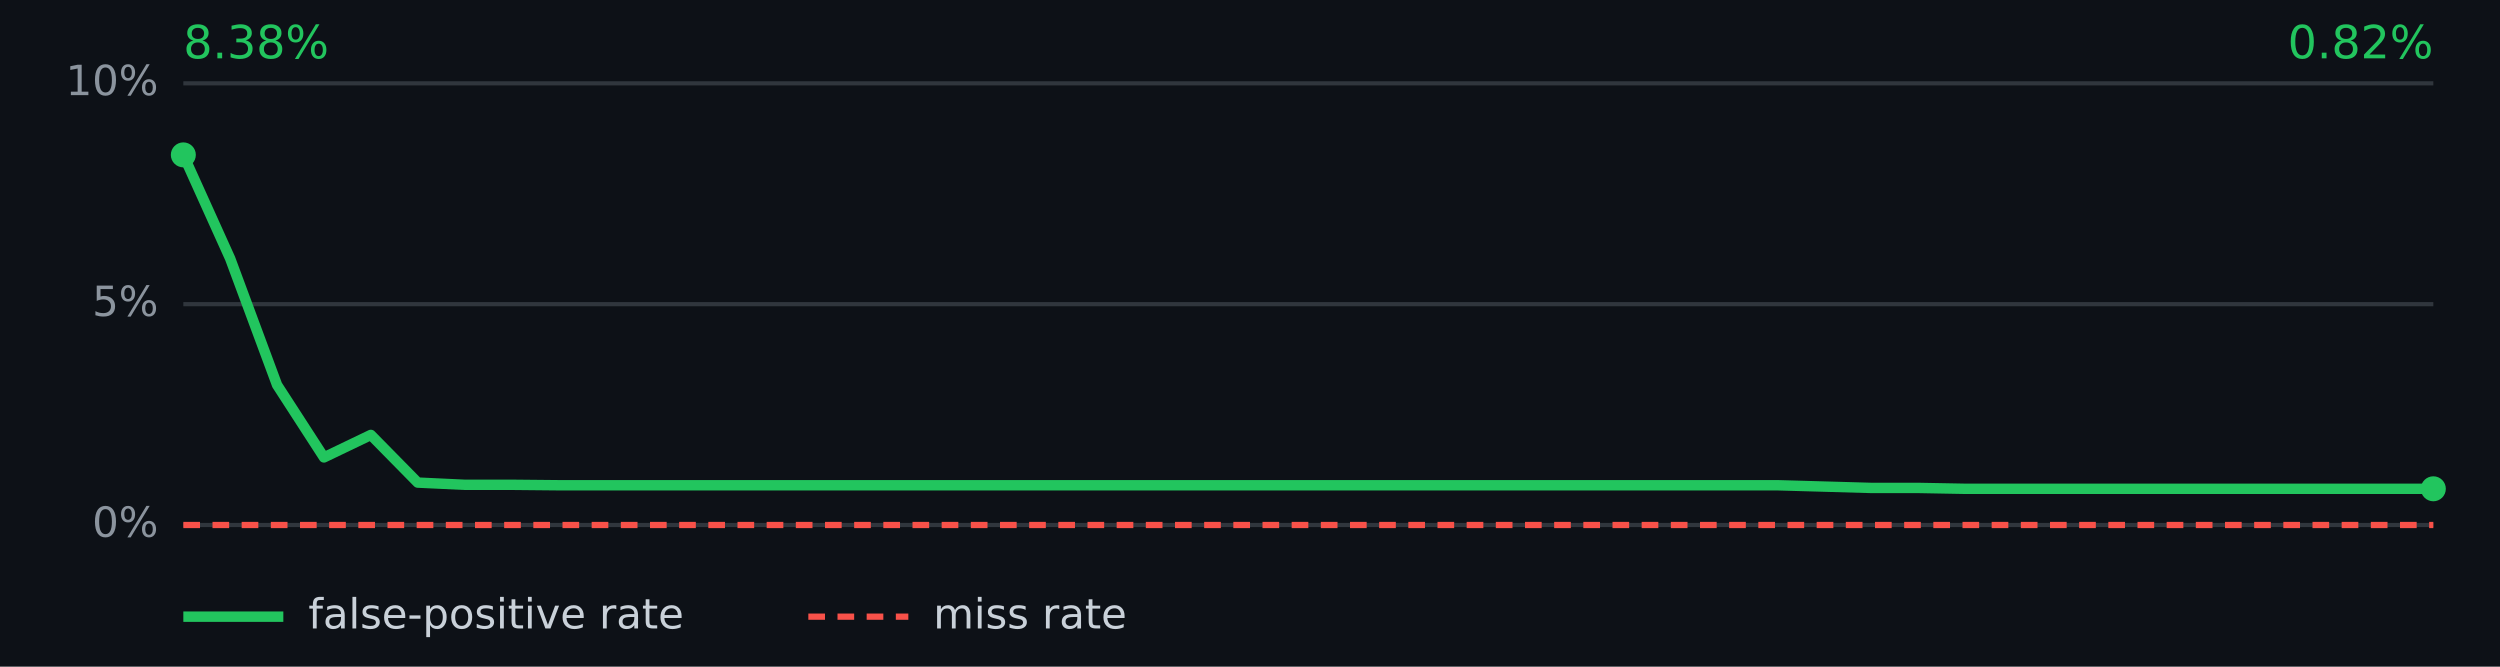
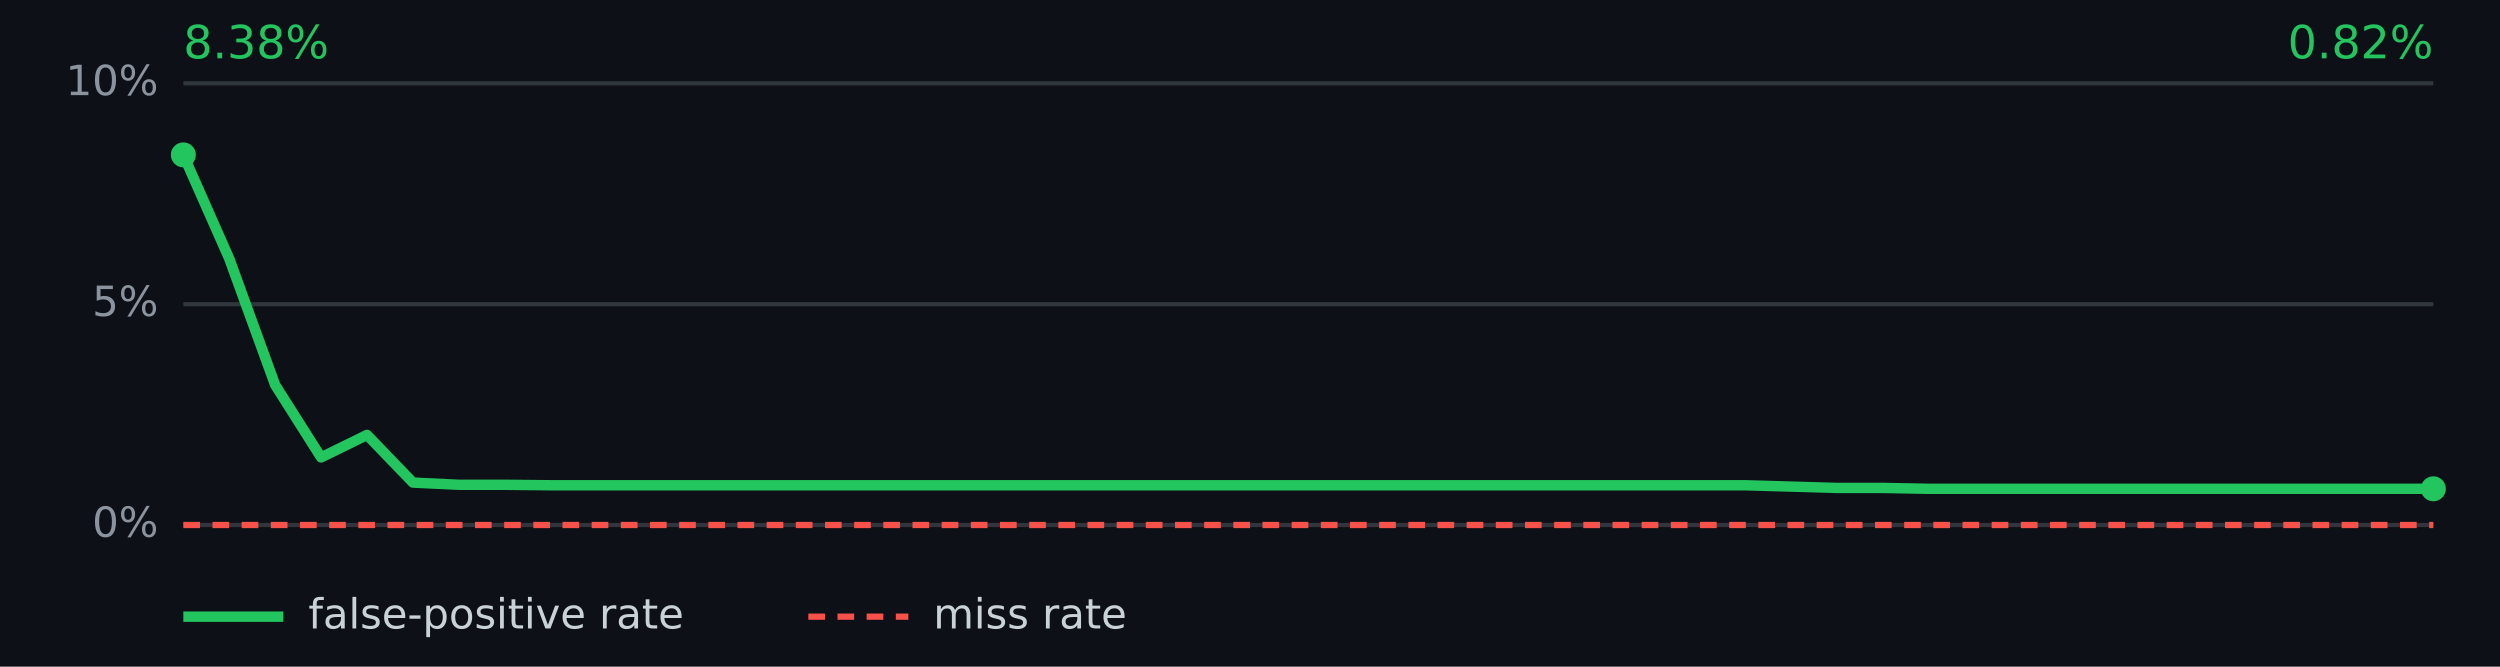
<svg xmlns="http://www.w3.org/2000/svg" width="600" height="160" role="img" aria-label="false-positive rate trend: 8.38% to 0.82%">
  <rect width="100%" height="160" fill="#0d1117" />
  <line x1="44" y1="20.00" x2="584" y2="20.00" stroke="#30363d" stroke-width="1" />
  <text x="38" y="20.00" font-family="Verdana,Geneva,DejaVu Sans,sans-serif" font-size="10" fill="#8b949e" text-anchor="end" dominant-baseline="middle">10%</text>
  <line x1="44" y1="73.00" x2="584" y2="73.00" stroke="#30363d" stroke-width="1" />
  <text x="38" y="73.00" font-family="Verdana,Geneva,DejaVu Sans,sans-serif" font-size="10" fill="#8b949e" text-anchor="end" dominant-baseline="middle">5%</text>
  <line x1="44" y1="126.00" x2="584" y2="126.00" stroke="#30363d" stroke-width="1" />
  <text x="38" y="126.00" font-family="Verdana,Geneva,DejaVu Sans,sans-serif" font-size="10" fill="#8b949e" text-anchor="end" dominant-baseline="middle">0%</text>
-   <polyline points="44.00,126.00 57.50,126.00 71.00,126.00 84.50,126.00 98.00,126.00 111.50,126.00 125.00,126.00 138.50,126.00 152.00,126.00 165.50,126.00 179.00,126.00 192.50,126.00 206.00,126.00 219.50,126.00 233.00,126.00 246.50,126.00 260.00,126.00 273.50,126.00 287.00,126.00 300.50,126.00 314.00,126.00 327.50,126.00 341.00,126.00 354.50,126.00 368.00,126.00 381.50,126.00 395.00,126.00 408.50,126.00 422.00,126.00 435.50,126.00 449.00,126.00 462.50,126.00 476.00,126.00 489.50,126.00 503.00,126.00 516.50,126.00 530.00,126.00 543.50,126.00 557.00,126.00 570.50,126.00 584.00,126.00" fill="none" stroke="#f85149" stroke-width="1.5" stroke-dasharray="4,3" />
-   <polyline points="44.00,37.17 55.25,62.08 66.50,92.40 77.75,109.78 89.00,104.38 100.25,115.82 111.50,116.35 122.75,116.35 134.00,116.46 145.25,116.46 156.50,116.46 167.75,116.46 179.00,116.46 190.25,116.46 201.50,116.46 212.75,116.46 224.00,116.46 235.25,116.46 246.50,116.46 257.75,116.46 269.00,116.46 280.25,116.46 291.50,116.46 302.75,116.46 314.00,116.46 325.25,116.46 336.50,116.46 347.75,116.46 359.00,116.46 370.25,116.46 381.50,116.46 392.75,116.46 404.00,116.46 415.25,116.46 426.50,116.46 437.75,116.78 449.00,117.10 460.25,117.10 471.50,117.31 482.75,117.31 494.00,117.31 505.25,117.31 516.50,117.31 527.75,117.31 539.00,117.31 550.25,117.31 561.50,117.31 572.75,117.31 584.00,117.31" fill="none" stroke="#22c55e" stroke-width="2.5" stroke-linejoin="round" />
+   <polyline points="44.00,126.00 57.17,126.00 70.34,126.00 83.51,126.00 96.68,126.00 109.85,126.00 123.02,126.00 136.20,126.00 149.37,126.00 162.54,126.00 175.71,126.00 188.88,126.00 202.05,126.00 215.22,126.00 228.39,126.00 241.56,126.00 254.73,126.00 267.90,126.00 281.07,126.00 294.24,126.00 307.41,126.00 320.59,126.00 333.76,126.00 346.93,126.00 360.10,126.00 373.27,126.00 386.44,126.00 399.61,126.00 412.78,126.00 425.95,126.00 439.12,126.00 452.29,126.00 465.46,126.00 478.63,126.00 491.80,126.00 504.98,126.00 518.15,126.00 531.32,126.00 544.49,126.00 557.66,126.00 570.83,126.00 584.00,126.00" fill="none" stroke="#f85149" stroke-width="1.5" stroke-dasharray="4,3" />
+   <polyline points="44.00,37.17 55.02,62.08 66.04,92.40 77.06,109.78 88.08,104.38 99.10,115.82 110.12,116.35 121.14,116.35 132.16,116.46 143.18,116.46 154.20,116.46 165.22,116.46 176.24,116.46 187.27,116.46 198.29,116.46 209.31,116.46 220.33,116.46 231.35,116.46 242.37,116.46 253.39,116.46 264.41,116.46 275.43,116.46 286.45,116.46 297.47,116.46 308.49,116.46 319.51,116.46 330.53,116.46 341.55,116.46 352.57,116.46 363.59,116.46 374.61,116.46 385.63,116.46 396.65,116.46 407.67,116.46 418.69,116.46 429.71,116.78 440.73,117.10 451.76,117.10 462.78,117.31 473.80,117.31 484.82,117.31 495.84,117.31 506.86,117.31 517.88,117.31 528.90,117.31 539.92,117.31 550.94,117.31 561.96,117.31 572.98,117.31 584.00,117.31" fill="none" stroke="#22c55e" stroke-width="2.5" stroke-linejoin="round" />
  <circle cx="44.00" cy="37.17" r="3" fill="#22c55e" />
  <circle cx="584.00" cy="117.31" r="3" fill="#22c55e" />
  <text x="44.00" y="14" font-family="Verdana,Geneva,DejaVu Sans,sans-serif" font-size="11" fill="#22c55e" text-anchor="start">8.38%</text>
  <text x="584.00" y="14" font-family="Verdana,Geneva,DejaVu Sans,sans-serif" font-size="11" fill="#22c55e" text-anchor="end">0.82%</text>
  <line x1="44" y1="148" x2="68" y2="148" stroke="#22c55e" stroke-width="2.5" />
  <text x="74" y="148" font-family="Verdana,Geneva,DejaVu Sans,sans-serif" font-size="10" fill="#c9d1d9" dominant-baseline="middle">false-positive rate</text>
  <line x1="194" y1="148" x2="218" y2="148" stroke="#f85149" stroke-width="1.5" stroke-dasharray="4,3" />
  <text x="224" y="148" font-family="Verdana,Geneva,DejaVu Sans,sans-serif" font-size="10" fill="#c9d1d9" dominant-baseline="middle">miss rate</text>
</svg>
